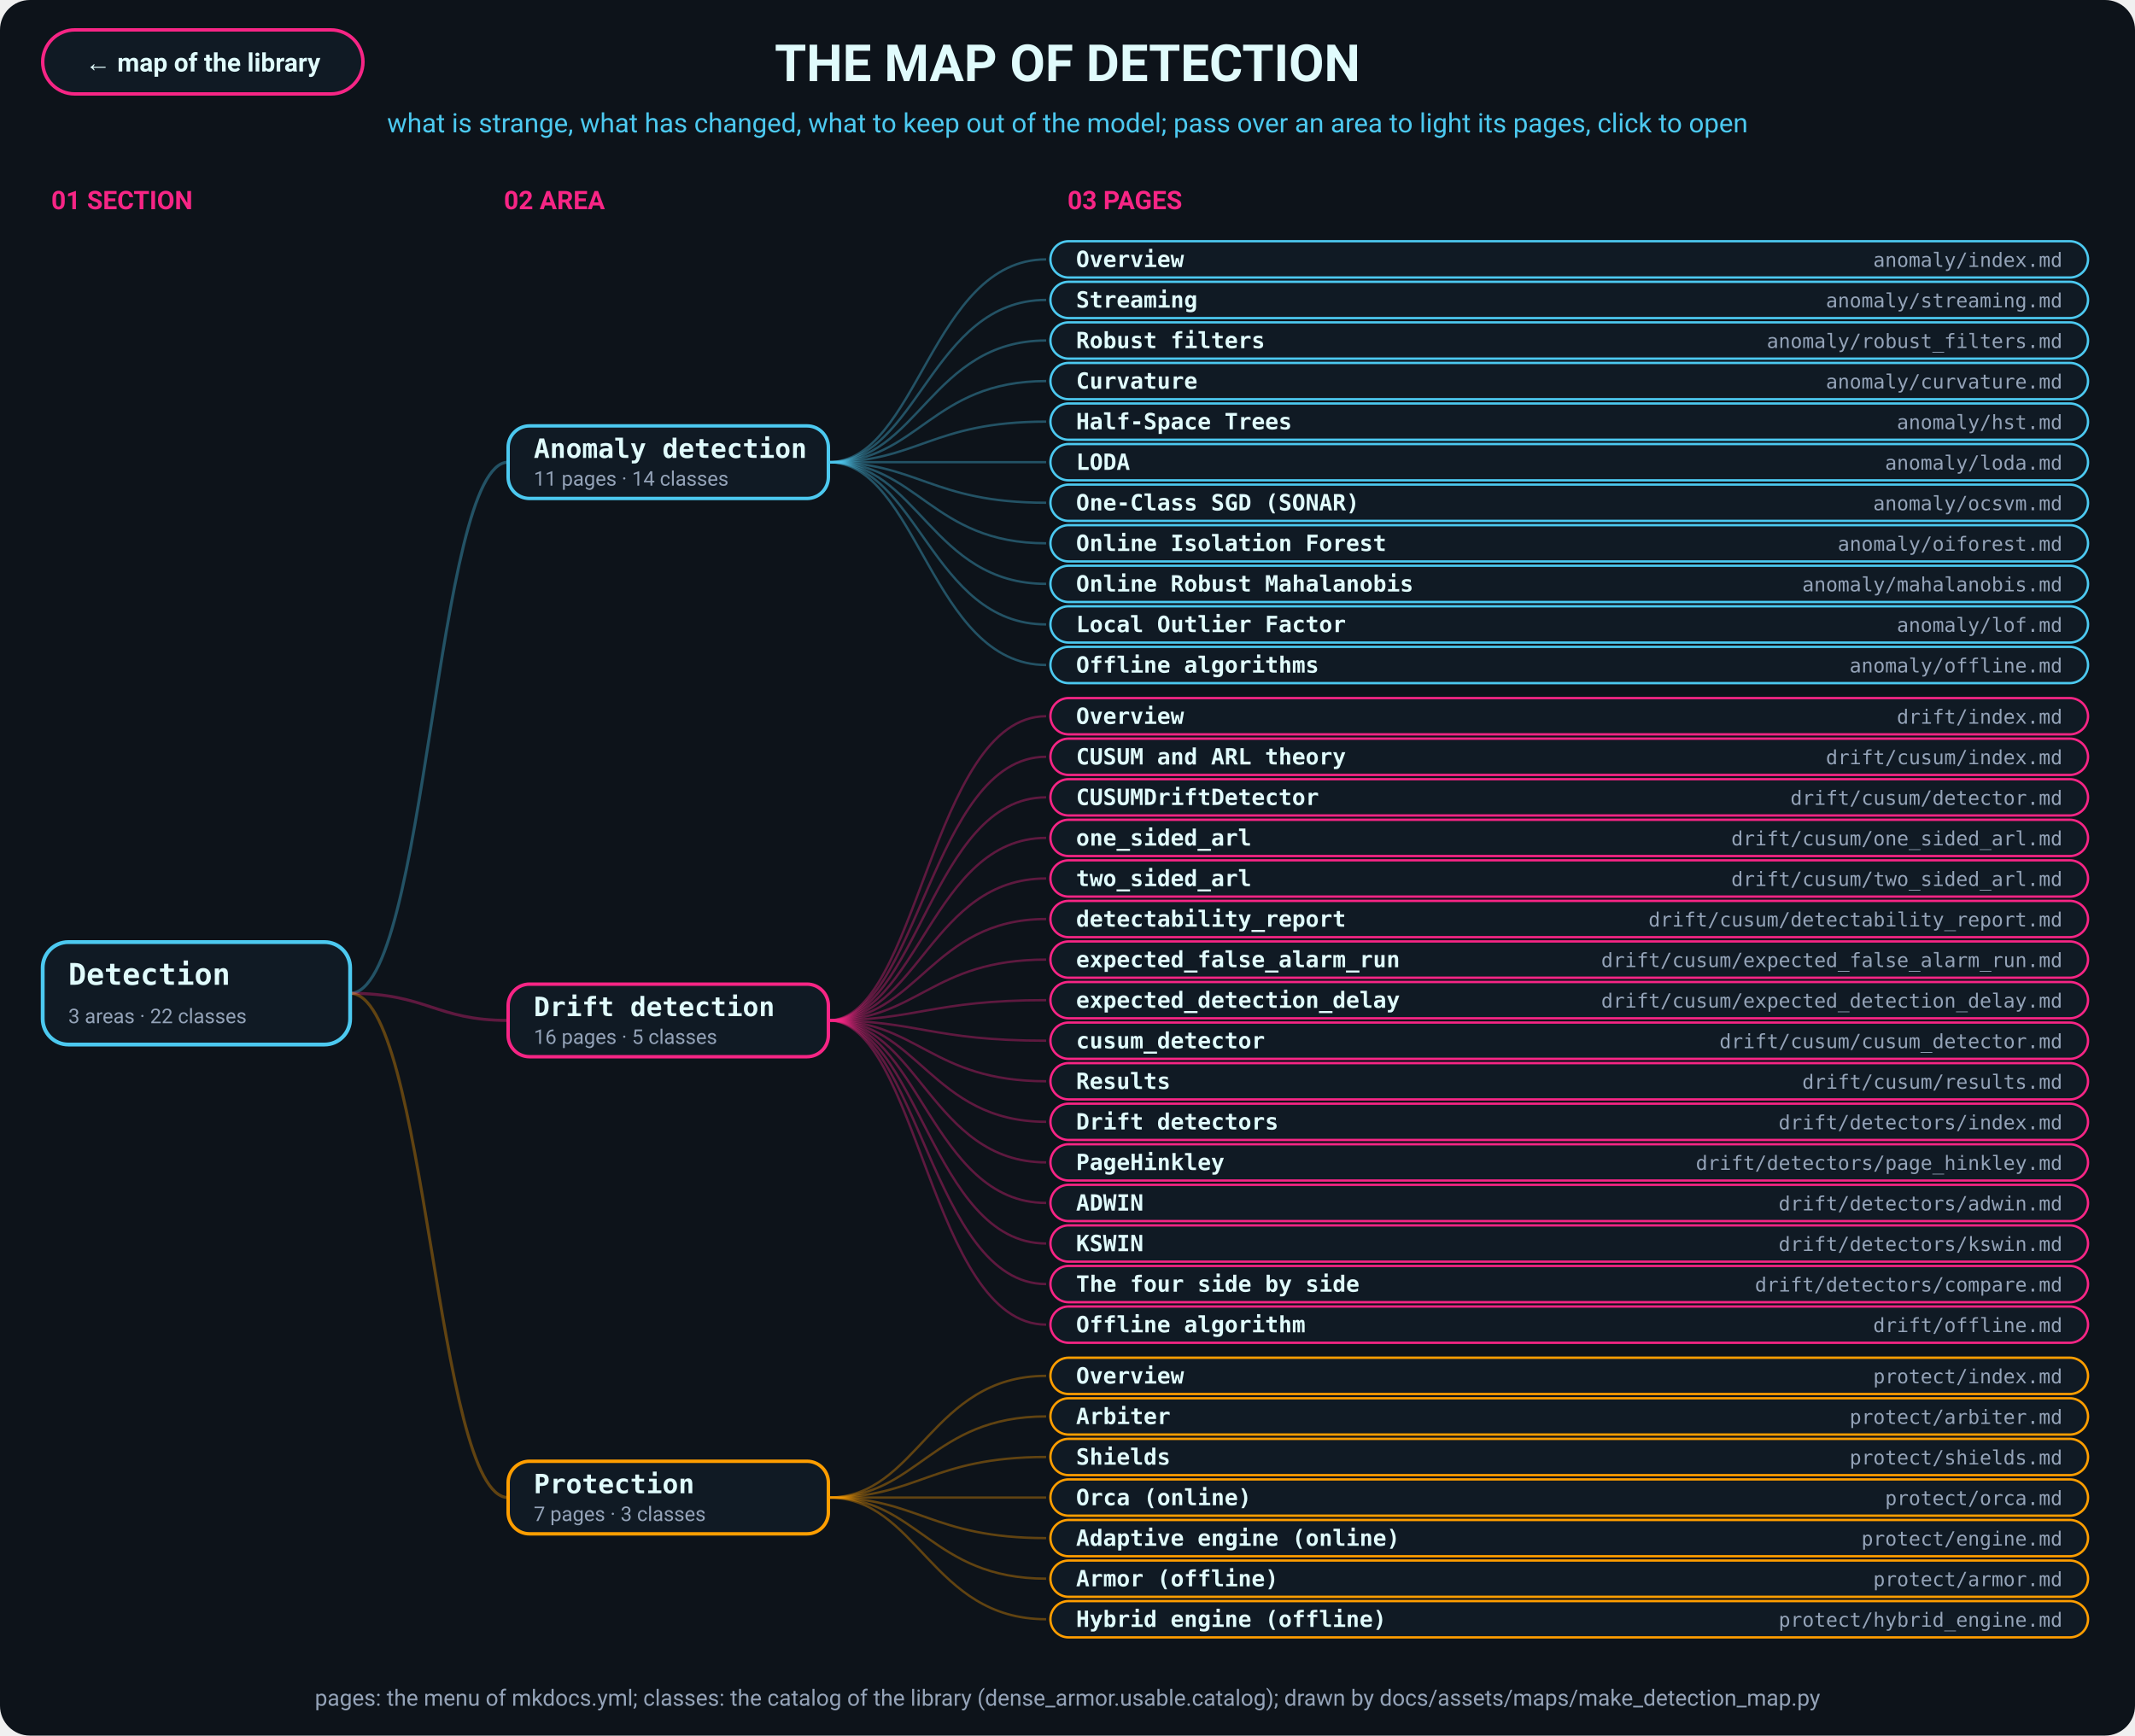
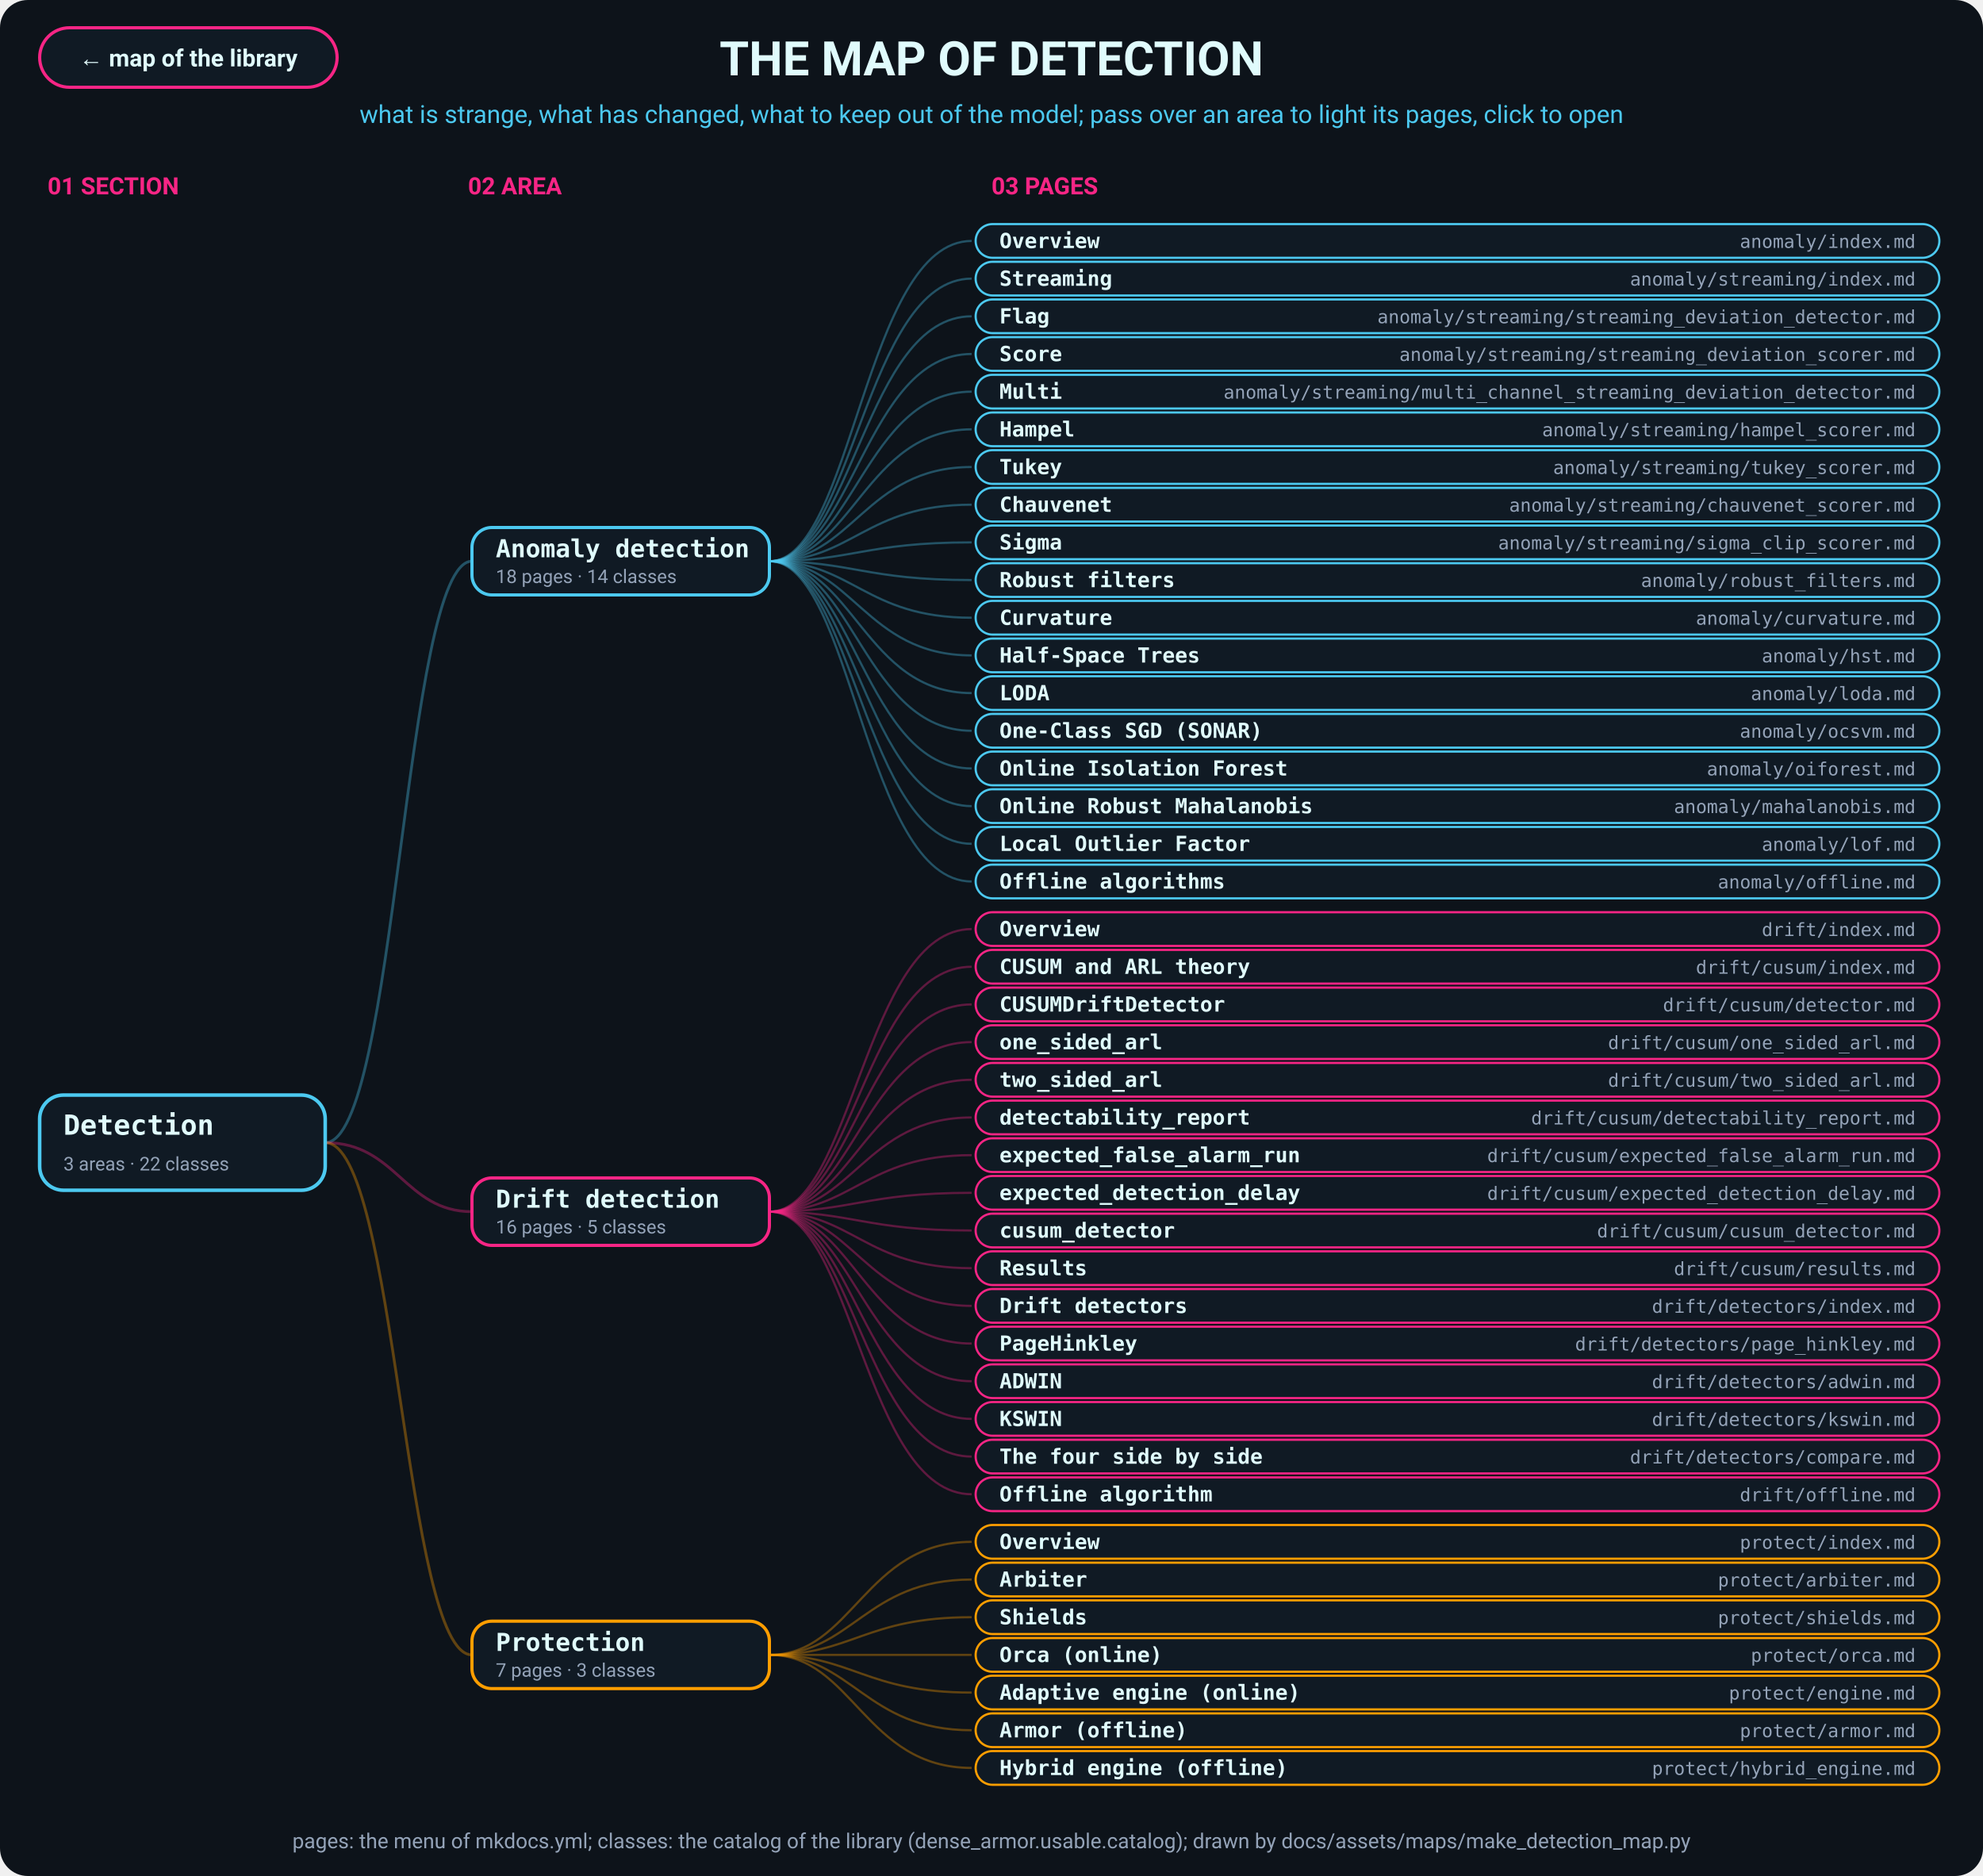
- <svg xmlns="http://www.w3.org/2000/svg" viewBox="0 0 1000 813" width="100%" role="img" aria-label="The map of detection">
+ <svg xmlns="http://www.w3.org/2000/svg" viewBox="0 0 1000 946" width="100%" role="img" aria-label="The map of detection">
  <style>text{font-family:system-ui,-apple-system,'Segoe UI',Roboto,Arial,sans-serif}.m{font-family:ui-monospace,Menlo,Consolas,monospace}.e{opacity:.35;transition:opacity .15s}.net:hover .e{opacity:.07}.net .s:hover .e{opacity:1;stroke-width:2.2}a:hover .card{fill:#17303f;stroke-width:2.4}a:hover text.dn{fill:#ffffff}</style>
-   <rect width="1000" height="813" fill="#0d131a" rx="14" />
+   <rect width="1000" height="946" fill="#0d131a" rx="14" />
  <text x="500" y="38" fill="#e0fbfc" font-size="24" font-weight="700" text-anchor="middle">THE MAP OF DETECTION</text>
  <text x="500" y="62" fill="#4cc9f0" font-size="12.5" text-anchor="middle">what is strange, what has changed, what to keep out of the model; pass over an area to light its pages, click to open</text>
  <a href="../../index.md#the-library-folder-by-folder" target="_top">
    <rect class="card" x="20" y="14" width="150" height="30" rx="15" fill="#101a24" stroke="#f72585" stroke-width="1.6" />
    <text class="dn" x="95" y="33.5" fill="#e0fbfc" font-size="12" font-weight="700" text-anchor="middle">← map of the library</text>
  </a>
  <text x="24" y="98" fill="#f72585" font-size="12" font-weight="700">01  SECTION</text>
  <text x="236" y="98" fill="#f72585" font-size="12" font-weight="700">02  AREA</text>
  <text x="500" y="98" fill="#f72585" font-size="12" font-weight="700">03  PAGES</text>
  <g class="net">
    <g class="s">
-       <path class="e" d="M164,465.3 C200,465.3 204,216.5 238,216.5" fill="none" stroke="#4cc9f0" stroke-width="1.4" />
-       <path class="e" d="M388,216.5 C430,216.5 436,121.5 490,121.5" fill="none" stroke="#4cc9f0" stroke-width="1.1" />
-       <path class="e" d="M388,216.5 C430,216.5 436,140.5 490,140.5" fill="none" stroke="#4cc9f0" stroke-width="1.1" />
-       <path class="e" d="M388,216.5 C430,216.5 436,159.5 490,159.5" fill="none" stroke="#4cc9f0" stroke-width="1.1" />
-       <path class="e" d="M388,216.5 C430,216.5 436,178.5 490,178.5" fill="none" stroke="#4cc9f0" stroke-width="1.1" />
-       <path class="e" d="M388,216.5 C430,216.5 436,197.5 490,197.5" fill="none" stroke="#4cc9f0" stroke-width="1.1" />
-       <path class="e" d="M388,216.5 C430,216.5 436,216.5 490,216.5" fill="none" stroke="#4cc9f0" stroke-width="1.1" />
-       <path class="e" d="M388,216.5 C430,216.5 436,235.5 490,235.5" fill="none" stroke="#4cc9f0" stroke-width="1.1" />
-       <path class="e" d="M388,216.5 C430,216.5 436,254.5 490,254.5" fill="none" stroke="#4cc9f0" stroke-width="1.1" />
-       <path class="e" d="M388,216.5 C430,216.5 436,273.5 490,273.5" fill="none" stroke="#4cc9f0" stroke-width="1.1" />
-       <path class="e" d="M388,216.5 C430,216.5 436,292.5 490,292.5" fill="none" stroke="#4cc9f0" stroke-width="1.1" />
-       <path class="e" d="M388,216.5 C430,216.5 436,311.5 490,311.5" fill="none" stroke="#4cc9f0" stroke-width="1.1" />
+       <path class="e" d="M164,576.2 C200,576.2 204,283.0 238,283.0" fill="none" stroke="#4cc9f0" stroke-width="1.4" />
+       <path class="e" d="M388,283.0 C430,283.0 436,121.5 490,121.5" fill="none" stroke="#4cc9f0" stroke-width="1.1" />
+       <path class="e" d="M388,283.0 C430,283.0 436,140.5 490,140.5" fill="none" stroke="#4cc9f0" stroke-width="1.1" />
+       <path class="e" d="M388,283.0 C430,283.0 436,159.5 490,159.5" fill="none" stroke="#4cc9f0" stroke-width="1.1" />
+       <path class="e" d="M388,283.0 C430,283.0 436,178.5 490,178.5" fill="none" stroke="#4cc9f0" stroke-width="1.1" />
+       <path class="e" d="M388,283.0 C430,283.0 436,197.5 490,197.5" fill="none" stroke="#4cc9f0" stroke-width="1.1" />
+       <path class="e" d="M388,283.0 C430,283.0 436,216.5 490,216.5" fill="none" stroke="#4cc9f0" stroke-width="1.1" />
+       <path class="e" d="M388,283.0 C430,283.0 436,235.5 490,235.5" fill="none" stroke="#4cc9f0" stroke-width="1.1" />
+       <path class="e" d="M388,283.0 C430,283.0 436,254.5 490,254.5" fill="none" stroke="#4cc9f0" stroke-width="1.1" />
+       <path class="e" d="M388,283.0 C430,283.0 436,273.5 490,273.5" fill="none" stroke="#4cc9f0" stroke-width="1.1" />
+       <path class="e" d="M388,283.0 C430,283.0 436,292.5 490,292.5" fill="none" stroke="#4cc9f0" stroke-width="1.1" />
+       <path class="e" d="M388,283.0 C430,283.0 436,311.5 490,311.5" fill="none" stroke="#4cc9f0" stroke-width="1.1" />
+       <path class="e" d="M388,283.0 C430,283.0 436,330.5 490,330.5" fill="none" stroke="#4cc9f0" stroke-width="1.1" />
+       <path class="e" d="M388,283.0 C430,283.0 436,349.5 490,349.5" fill="none" stroke="#4cc9f0" stroke-width="1.1" />
+       <path class="e" d="M388,283.0 C430,283.0 436,368.5 490,368.5" fill="none" stroke="#4cc9f0" stroke-width="1.1" />
+       <path class="e" d="M388,283.0 C430,283.0 436,387.5 490,387.5" fill="none" stroke="#4cc9f0" stroke-width="1.1" />
+       <path class="e" d="M388,283.0 C430,283.0 436,406.5 490,406.5" fill="none" stroke="#4cc9f0" stroke-width="1.1" />
+       <path class="e" d="M388,283.0 C430,283.0 436,425.5 490,425.5" fill="none" stroke="#4cc9f0" stroke-width="1.1" />
+       <path class="e" d="M388,283.0 C430,283.0 436,444.5 490,444.5" fill="none" stroke="#4cc9f0" stroke-width="1.1" />
    </g>
    <g class="s">
-       <path class="e" d="M164,465.3 C200,465.3 204,478.0 238,478.0" fill="none" stroke="#f72585" stroke-width="1.4" />
-       <path class="e" d="M388,478.0 C430,478.0 436,335.5 490,335.5" fill="none" stroke="#f72585" stroke-width="1.1" />
-       <path class="e" d="M388,478.0 C430,478.0 436,354.5 490,354.5" fill="none" stroke="#f72585" stroke-width="1.1" />
-       <path class="e" d="M388,478.0 C430,478.0 436,373.5 490,373.5" fill="none" stroke="#f72585" stroke-width="1.1" />
-       <path class="e" d="M388,478.0 C430,478.0 436,392.5 490,392.5" fill="none" stroke="#f72585" stroke-width="1.1" />
-       <path class="e" d="M388,478.0 C430,478.0 436,411.5 490,411.5" fill="none" stroke="#f72585" stroke-width="1.1" />
-       <path class="e" d="M388,478.0 C430,478.0 436,430.5 490,430.5" fill="none" stroke="#f72585" stroke-width="1.1" />
-       <path class="e" d="M388,478.0 C430,478.0 436,449.5 490,449.5" fill="none" stroke="#f72585" stroke-width="1.1" />
-       <path class="e" d="M388,478.0 C430,478.0 436,468.5 490,468.5" fill="none" stroke="#f72585" stroke-width="1.1" />
-       <path class="e" d="M388,478.0 C430,478.0 436,487.5 490,487.5" fill="none" stroke="#f72585" stroke-width="1.1" />
-       <path class="e" d="M388,478.0 C430,478.0 436,506.5 490,506.5" fill="none" stroke="#f72585" stroke-width="1.1" />
-       <path class="e" d="M388,478.0 C430,478.0 436,525.5 490,525.5" fill="none" stroke="#f72585" stroke-width="1.1" />
-       <path class="e" d="M388,478.0 C430,478.0 436,544.5 490,544.5" fill="none" stroke="#f72585" stroke-width="1.1" />
-       <path class="e" d="M388,478.0 C430,478.0 436,563.5 490,563.5" fill="none" stroke="#f72585" stroke-width="1.1" />
-       <path class="e" d="M388,478.0 C430,478.0 436,582.5 490,582.5" fill="none" stroke="#f72585" stroke-width="1.1" />
-       <path class="e" d="M388,478.0 C430,478.0 436,601.5 490,601.5" fill="none" stroke="#f72585" stroke-width="1.1" />
-       <path class="e" d="M388,478.0 C430,478.0 436,620.5 490,620.5" fill="none" stroke="#f72585" stroke-width="1.1" />
+       <path class="e" d="M164,576.2 C200,576.2 204,611.0 238,611.0" fill="none" stroke="#f72585" stroke-width="1.4" />
+       <path class="e" d="M388,611.0 C430,611.0 436,468.5 490,468.5" fill="none" stroke="#f72585" stroke-width="1.1" />
+       <path class="e" d="M388,611.0 C430,611.0 436,487.5 490,487.5" fill="none" stroke="#f72585" stroke-width="1.1" />
+       <path class="e" d="M388,611.0 C430,611.0 436,506.5 490,506.5" fill="none" stroke="#f72585" stroke-width="1.1" />
+       <path class="e" d="M388,611.0 C430,611.0 436,525.5 490,525.5" fill="none" stroke="#f72585" stroke-width="1.1" />
+       <path class="e" d="M388,611.0 C430,611.0 436,544.5 490,544.5" fill="none" stroke="#f72585" stroke-width="1.1" />
+       <path class="e" d="M388,611.0 C430,611.0 436,563.5 490,563.5" fill="none" stroke="#f72585" stroke-width="1.1" />
+       <path class="e" d="M388,611.0 C430,611.0 436,582.5 490,582.5" fill="none" stroke="#f72585" stroke-width="1.1" />
+       <path class="e" d="M388,611.0 C430,611.0 436,601.5 490,601.5" fill="none" stroke="#f72585" stroke-width="1.1" />
+       <path class="e" d="M388,611.0 C430,611.0 436,620.5 490,620.5" fill="none" stroke="#f72585" stroke-width="1.1" />
+       <path class="e" d="M388,611.0 C430,611.0 436,639.5 490,639.5" fill="none" stroke="#f72585" stroke-width="1.1" />
+       <path class="e" d="M388,611.0 C430,611.0 436,658.5 490,658.5" fill="none" stroke="#f72585" stroke-width="1.1" />
+       <path class="e" d="M388,611.0 C430,611.0 436,677.5 490,677.5" fill="none" stroke="#f72585" stroke-width="1.1" />
+       <path class="e" d="M388,611.0 C430,611.0 436,696.5 490,696.5" fill="none" stroke="#f72585" stroke-width="1.1" />
+       <path class="e" d="M388,611.0 C430,611.0 436,715.5 490,715.5" fill="none" stroke="#f72585" stroke-width="1.1" />
+       <path class="e" d="M388,611.0 C430,611.0 436,734.5 490,734.5" fill="none" stroke="#f72585" stroke-width="1.1" />
+       <path class="e" d="M388,611.0 C430,611.0 436,753.5 490,753.5" fill="none" stroke="#f72585" stroke-width="1.1" />
    </g>
    <g class="s">
-       <path class="e" d="M164,465.3 C200,465.3 204,701.5 238,701.5" fill="none" stroke="#ff9e00" stroke-width="1.4" />
-       <path class="e" d="M388,701.5 C430,701.5 436,644.5 490,644.5" fill="none" stroke="#ff9e00" stroke-width="1.1" />
-       <path class="e" d="M388,701.5 C430,701.5 436,663.5 490,663.5" fill="none" stroke="#ff9e00" stroke-width="1.1" />
-       <path class="e" d="M388,701.5 C430,701.5 436,682.5 490,682.5" fill="none" stroke="#ff9e00" stroke-width="1.1" />
-       <path class="e" d="M388,701.5 C430,701.5 436,701.5 490,701.5" fill="none" stroke="#ff9e00" stroke-width="1.1" />
-       <path class="e" d="M388,701.5 C430,701.5 436,720.5 490,720.5" fill="none" stroke="#ff9e00" stroke-width="1.1" />
-       <path class="e" d="M388,701.5 C430,701.5 436,739.5 490,739.5" fill="none" stroke="#ff9e00" stroke-width="1.1" />
-       <path class="e" d="M388,701.5 C430,701.5 436,758.5 490,758.5" fill="none" stroke="#ff9e00" stroke-width="1.1" />
+       <path class="e" d="M164,576.2 C200,576.2 204,834.5 238,834.5" fill="none" stroke="#ff9e00" stroke-width="1.4" />
+       <path class="e" d="M388,834.5 C430,834.5 436,777.5 490,777.5" fill="none" stroke="#ff9e00" stroke-width="1.1" />
+       <path class="e" d="M388,834.5 C430,834.5 436,796.5 490,796.5" fill="none" stroke="#ff9e00" stroke-width="1.1" />
+       <path class="e" d="M388,834.5 C430,834.5 436,815.5 490,815.5" fill="none" stroke="#ff9e00" stroke-width="1.1" />
+       <path class="e" d="M388,834.5 C430,834.5 436,834.5 490,834.5" fill="none" stroke="#ff9e00" stroke-width="1.1" />
+       <path class="e" d="M388,834.5 C430,834.5 436,853.5 490,853.5" fill="none" stroke="#ff9e00" stroke-width="1.1" />
+       <path class="e" d="M388,834.5 C430,834.5 436,872.5 490,872.5" fill="none" stroke="#ff9e00" stroke-width="1.1" />
+       <path class="e" d="M388,834.5 C430,834.5 436,891.5 490,891.5" fill="none" stroke="#ff9e00" stroke-width="1.1" />
    </g>
  </g>
  <a href="../../detection/" target="_top">
-     <rect class="card" x="20" y="441.3" width="144" height="48" rx="12" fill="#101a24" stroke="#4cc9f0" stroke-width="1.8" />
-     <text class="dn m" x="32" y="461.3" fill="#e0fbfc" font-size="14" font-weight="700">Detection</text>
-     <text x="32" y="479.3" fill="#94a3b8" font-size="9.5">3 areas · 22 classes</text>
+     <rect class="card" x="20" y="552.2" width="144" height="48" rx="12" fill="#101a24" stroke="#4cc9f0" stroke-width="1.8" />
+     <text class="dn m" x="32" y="572.2" fill="#e0fbfc" font-size="14" font-weight="700">Detection</text>
+     <text x="32" y="590.2" fill="#94a3b8" font-size="9.5">3 areas · 22 classes</text>
  </a>
  <a href="../../anomaly/" target="_top">
-     <rect class="card" x="238" y="199.5" width="150" height="34" rx="10" fill="#101a24" stroke="#4cc9f0" stroke-width="1.6" />
-     <text class="dn m" x="250" y="214.5" fill="#e0fbfc" font-size="12.5" font-weight="700">Anomaly detection</text>
-     <text x="250" y="227.5" fill="#94a3b8" font-size="9.5">11 pages · 14 classes</text>
+     <rect class="card" x="238" y="266.0" width="150" height="34" rx="10" fill="#101a24" stroke="#4cc9f0" stroke-width="1.6" />
+     <text class="dn m" x="250" y="281.0" fill="#e0fbfc" font-size="12.5" font-weight="700">Anomaly detection</text>
+     <text x="250" y="294.0" fill="#94a3b8" font-size="9.5">18 pages · 14 classes</text>
  </a>
  <a href="../../anomaly/" target="_top">
    <rect class="card" x="492" y="113.0" width="486" height="17" rx="8.5" fill="#101a24" stroke="#4cc9f0" stroke-width="1.1" />
    <text class="dn m" x="504" y="125.1" fill="#e0fbfc" font-size="10.5" font-weight="700">Overview</text>
    <text x="966" y="125.0" fill="#94a3b8" font-size="9.2" class="m" text-anchor="end">anomaly/index.md</text>
  </a>
  <a href="../../anomaly/streaming/" target="_top">
    <rect class="card" x="492" y="132.0" width="486" height="17" rx="8.5" fill="#101a24" stroke="#4cc9f0" stroke-width="1.1" />
    <text class="dn m" x="504" y="144.1" fill="#e0fbfc" font-size="10.5" font-weight="700">Streaming</text>
-     <text x="966" y="144.0" fill="#94a3b8" font-size="9.2" class="m" text-anchor="end">anomaly/streaming.md</text>
+     <text x="966" y="144.0" fill="#94a3b8" font-size="9.2" class="m" text-anchor="end">anomaly/streaming/index.md</text>
+   </a>
+   <a href="../../anomaly/streaming/streaming_deviation_detector/" target="_top">
+     <rect class="card" x="492" y="151.0" width="486" height="17" rx="8.5" fill="#101a24" stroke="#4cc9f0" stroke-width="1.1" />
+     <text class="dn m" x="504" y="163.1" fill="#e0fbfc" font-size="10.5" font-weight="700">Flag</text>
+     <text x="966" y="163.0" fill="#94a3b8" font-size="9.2" class="m" text-anchor="end">anomaly/streaming/streaming_deviation_detector.md</text>
+   </a>
+   <a href="../../anomaly/streaming/streaming_deviation_scorer/" target="_top">
+     <rect class="card" x="492" y="170.0" width="486" height="17" rx="8.5" fill="#101a24" stroke="#4cc9f0" stroke-width="1.1" />
+     <text class="dn m" x="504" y="182.1" fill="#e0fbfc" font-size="10.5" font-weight="700">Score</text>
+     <text x="966" y="182.0" fill="#94a3b8" font-size="9.2" class="m" text-anchor="end">anomaly/streaming/streaming_deviation_scorer.md</text>
+   </a>
+   <a href="../../anomaly/streaming/multi_channel_streaming_deviation_detector/" target="_top">
+     <rect class="card" x="492" y="189.0" width="486" height="17" rx="8.5" fill="#101a24" stroke="#4cc9f0" stroke-width="1.1" />
+     <text class="dn m" x="504" y="201.1" fill="#e0fbfc" font-size="10.5" font-weight="700">Multi</text>
+     <text x="966" y="201.0" fill="#94a3b8" font-size="9.2" class="m" text-anchor="end">anomaly/streaming/multi_channel_streaming_deviation_detector.md</text>
+   </a>
+   <a href="../../anomaly/streaming/hampel_scorer/" target="_top">
+     <rect class="card" x="492" y="208.0" width="486" height="17" rx="8.5" fill="#101a24" stroke="#4cc9f0" stroke-width="1.1" />
+     <text class="dn m" x="504" y="220.1" fill="#e0fbfc" font-size="10.5" font-weight="700">Hampel</text>
+     <text x="966" y="220.0" fill="#94a3b8" font-size="9.2" class="m" text-anchor="end">anomaly/streaming/hampel_scorer.md</text>
+   </a>
+   <a href="../../anomaly/streaming/tukey_scorer/" target="_top">
+     <rect class="card" x="492" y="227.0" width="486" height="17" rx="8.5" fill="#101a24" stroke="#4cc9f0" stroke-width="1.1" />
+     <text class="dn m" x="504" y="239.1" fill="#e0fbfc" font-size="10.5" font-weight="700">Tukey</text>
+     <text x="966" y="239.0" fill="#94a3b8" font-size="9.2" class="m" text-anchor="end">anomaly/streaming/tukey_scorer.md</text>
+   </a>
+   <a href="../../anomaly/streaming/chauvenet_scorer/" target="_top">
+     <rect class="card" x="492" y="246.0" width="486" height="17" rx="8.5" fill="#101a24" stroke="#4cc9f0" stroke-width="1.1" />
+     <text class="dn m" x="504" y="258.1" fill="#e0fbfc" font-size="10.5" font-weight="700">Chauvenet</text>
+     <text x="966" y="258.0" fill="#94a3b8" font-size="9.2" class="m" text-anchor="end">anomaly/streaming/chauvenet_scorer.md</text>
+   </a>
+   <a href="../../anomaly/streaming/sigma_clip_scorer/" target="_top">
+     <rect class="card" x="492" y="265.0" width="486" height="17" rx="8.5" fill="#101a24" stroke="#4cc9f0" stroke-width="1.1" />
+     <text class="dn m" x="504" y="277.1" fill="#e0fbfc" font-size="10.5" font-weight="700">Sigma</text>
+     <text x="966" y="277.0" fill="#94a3b8" font-size="9.2" class="m" text-anchor="end">anomaly/streaming/sigma_clip_scorer.md</text>
  </a>
  <a href="../../anomaly/robust_filters/" target="_top">
-     <rect class="card" x="492" y="151.0" width="486" height="17" rx="8.5" fill="#101a24" stroke="#4cc9f0" stroke-width="1.1" />
-     <text class="dn m" x="504" y="163.1" fill="#e0fbfc" font-size="10.5" font-weight="700">Robust filters</text>
-     <text x="966" y="163.0" fill="#94a3b8" font-size="9.2" class="m" text-anchor="end">anomaly/robust_filters.md</text>
+     <rect class="card" x="492" y="284.0" width="486" height="17" rx="8.5" fill="#101a24" stroke="#4cc9f0" stroke-width="1.1" />
+     <text class="dn m" x="504" y="296.1" fill="#e0fbfc" font-size="10.5" font-weight="700">Robust filters</text>
+     <text x="966" y="296.0" fill="#94a3b8" font-size="9.2" class="m" text-anchor="end">anomaly/robust_filters.md</text>
  </a>
  <a href="../../anomaly/curvature/" target="_top">
-     <rect class="card" x="492" y="170.0" width="486" height="17" rx="8.5" fill="#101a24" stroke="#4cc9f0" stroke-width="1.1" />
-     <text class="dn m" x="504" y="182.1" fill="#e0fbfc" font-size="10.5" font-weight="700">Curvature</text>
-     <text x="966" y="182.0" fill="#94a3b8" font-size="9.2" class="m" text-anchor="end">anomaly/curvature.md</text>
+     <rect class="card" x="492" y="303.0" width="486" height="17" rx="8.5" fill="#101a24" stroke="#4cc9f0" stroke-width="1.1" />
+     <text class="dn m" x="504" y="315.1" fill="#e0fbfc" font-size="10.5" font-weight="700">Curvature</text>
+     <text x="966" y="315.0" fill="#94a3b8" font-size="9.2" class="m" text-anchor="end">anomaly/curvature.md</text>
  </a>
  <a href="../../anomaly/hst/" target="_top">
-     <rect class="card" x="492" y="189.0" width="486" height="17" rx="8.5" fill="#101a24" stroke="#4cc9f0" stroke-width="1.1" />
-     <text class="dn m" x="504" y="201.1" fill="#e0fbfc" font-size="10.5" font-weight="700">Half-Space Trees</text>
-     <text x="966" y="201.0" fill="#94a3b8" font-size="9.2" class="m" text-anchor="end">anomaly/hst.md</text>
+     <rect class="card" x="492" y="322.0" width="486" height="17" rx="8.5" fill="#101a24" stroke="#4cc9f0" stroke-width="1.1" />
+     <text class="dn m" x="504" y="334.1" fill="#e0fbfc" font-size="10.5" font-weight="700">Half-Space Trees</text>
+     <text x="966" y="334.0" fill="#94a3b8" font-size="9.2" class="m" text-anchor="end">anomaly/hst.md</text>
  </a>
  <a href="../../anomaly/loda/" target="_top">
-     <rect class="card" x="492" y="208.0" width="486" height="17" rx="8.5" fill="#101a24" stroke="#4cc9f0" stroke-width="1.1" />
-     <text class="dn m" x="504" y="220.1" fill="#e0fbfc" font-size="10.5" font-weight="700">LODA</text>
-     <text x="966" y="220.0" fill="#94a3b8" font-size="9.2" class="m" text-anchor="end">anomaly/loda.md</text>
+     <rect class="card" x="492" y="341.0" width="486" height="17" rx="8.5" fill="#101a24" stroke="#4cc9f0" stroke-width="1.1" />
+     <text class="dn m" x="504" y="353.1" fill="#e0fbfc" font-size="10.5" font-weight="700">LODA</text>
+     <text x="966" y="353.0" fill="#94a3b8" font-size="9.2" class="m" text-anchor="end">anomaly/loda.md</text>
  </a>
  <a href="../../anomaly/ocsvm/" target="_top">
-     <rect class="card" x="492" y="227.0" width="486" height="17" rx="8.5" fill="#101a24" stroke="#4cc9f0" stroke-width="1.1" />
-     <text class="dn m" x="504" y="239.1" fill="#e0fbfc" font-size="10.5" font-weight="700">One-Class SGD (SONAR)</text>
-     <text x="966" y="239.0" fill="#94a3b8" font-size="9.2" class="m" text-anchor="end">anomaly/ocsvm.md</text>
+     <rect class="card" x="492" y="360.0" width="486" height="17" rx="8.5" fill="#101a24" stroke="#4cc9f0" stroke-width="1.1" />
+     <text class="dn m" x="504" y="372.1" fill="#e0fbfc" font-size="10.5" font-weight="700">One-Class SGD (SONAR)</text>
+     <text x="966" y="372.0" fill="#94a3b8" font-size="9.2" class="m" text-anchor="end">anomaly/ocsvm.md</text>
  </a>
  <a href="../../anomaly/oiforest/" target="_top">
-     <rect class="card" x="492" y="246.0" width="486" height="17" rx="8.5" fill="#101a24" stroke="#4cc9f0" stroke-width="1.1" />
-     <text class="dn m" x="504" y="258.1" fill="#e0fbfc" font-size="10.5" font-weight="700">Online Isolation Forest</text>
-     <text x="966" y="258.0" fill="#94a3b8" font-size="9.2" class="m" text-anchor="end">anomaly/oiforest.md</text>
+     <rect class="card" x="492" y="379.0" width="486" height="17" rx="8.5" fill="#101a24" stroke="#4cc9f0" stroke-width="1.1" />
+     <text class="dn m" x="504" y="391.1" fill="#e0fbfc" font-size="10.5" font-weight="700">Online Isolation Forest</text>
+     <text x="966" y="391.0" fill="#94a3b8" font-size="9.2" class="m" text-anchor="end">anomaly/oiforest.md</text>
  </a>
  <a href="../../anomaly/mahalanobis/" target="_top">
-     <rect class="card" x="492" y="265.0" width="486" height="17" rx="8.5" fill="#101a24" stroke="#4cc9f0" stroke-width="1.1" />
-     <text class="dn m" x="504" y="277.1" fill="#e0fbfc" font-size="10.5" font-weight="700">Online Robust Mahalanobis</text>
-     <text x="966" y="277.0" fill="#94a3b8" font-size="9.2" class="m" text-anchor="end">anomaly/mahalanobis.md</text>
+     <rect class="card" x="492" y="398.0" width="486" height="17" rx="8.5" fill="#101a24" stroke="#4cc9f0" stroke-width="1.1" />
+     <text class="dn m" x="504" y="410.1" fill="#e0fbfc" font-size="10.5" font-weight="700">Online Robust Mahalanobis</text>
+     <text x="966" y="410.0" fill="#94a3b8" font-size="9.2" class="m" text-anchor="end">anomaly/mahalanobis.md</text>
  </a>
  <a href="../../anomaly/lof/" target="_top">
-     <rect class="card" x="492" y="284.0" width="486" height="17" rx="8.5" fill="#101a24" stroke="#4cc9f0" stroke-width="1.1" />
-     <text class="dn m" x="504" y="296.1" fill="#e0fbfc" font-size="10.5" font-weight="700">Local Outlier Factor</text>
-     <text x="966" y="296.0" fill="#94a3b8" font-size="9.2" class="m" text-anchor="end">anomaly/lof.md</text>
+     <rect class="card" x="492" y="417.0" width="486" height="17" rx="8.5" fill="#101a24" stroke="#4cc9f0" stroke-width="1.1" />
+     <text class="dn m" x="504" y="429.1" fill="#e0fbfc" font-size="10.5" font-weight="700">Local Outlier Factor</text>
+     <text x="966" y="429.0" fill="#94a3b8" font-size="9.2" class="m" text-anchor="end">anomaly/lof.md</text>
  </a>
  <a href="../../anomaly/offline/" target="_top">
-     <rect class="card" x="492" y="303.0" width="486" height="17" rx="8.5" fill="#101a24" stroke="#4cc9f0" stroke-width="1.1" />
-     <text class="dn m" x="504" y="315.1" fill="#e0fbfc" font-size="10.5" font-weight="700">Offline algorithms</text>
-     <text x="966" y="315.0" fill="#94a3b8" font-size="9.2" class="m" text-anchor="end">anomaly/offline.md</text>
+     <rect class="card" x="492" y="436.0" width="486" height="17" rx="8.5" fill="#101a24" stroke="#4cc9f0" stroke-width="1.1" />
+     <text class="dn m" x="504" y="448.1" fill="#e0fbfc" font-size="10.5" font-weight="700">Offline algorithms</text>
+     <text x="966" y="448.0" fill="#94a3b8" font-size="9.2" class="m" text-anchor="end">anomaly/offline.md</text>
  </a>
  <a href="../../drift/" target="_top">
-     <rect class="card" x="238" y="461.0" width="150" height="34" rx="10" fill="#101a24" stroke="#f72585" stroke-width="1.6" />
-     <text class="dn m" x="250" y="476.0" fill="#e0fbfc" font-size="12.5" font-weight="700">Drift detection</text>
-     <text x="250" y="489.0" fill="#94a3b8" font-size="9.5">16 pages · 5 classes</text>
+     <rect class="card" x="238" y="594.0" width="150" height="34" rx="10" fill="#101a24" stroke="#f72585" stroke-width="1.6" />
+     <text class="dn m" x="250" y="609.0" fill="#e0fbfc" font-size="12.5" font-weight="700">Drift detection</text>
+     <text x="250" y="622.0" fill="#94a3b8" font-size="9.5">16 pages · 5 classes</text>
  </a>
  <a href="../../drift/" target="_top">
-     <rect class="card" x="492" y="327.0" width="486" height="17" rx="8.5" fill="#101a24" stroke="#f72585" stroke-width="1.1" />
-     <text class="dn m" x="504" y="339.1" fill="#e0fbfc" font-size="10.5" font-weight="700">Overview</text>
-     <text x="966" y="339.0" fill="#94a3b8" font-size="9.2" class="m" text-anchor="end">drift/index.md</text>
+     <rect class="card" x="492" y="460.0" width="486" height="17" rx="8.5" fill="#101a24" stroke="#f72585" stroke-width="1.1" />
+     <text class="dn m" x="504" y="472.1" fill="#e0fbfc" font-size="10.5" font-weight="700">Overview</text>
+     <text x="966" y="472.0" fill="#94a3b8" font-size="9.2" class="m" text-anchor="end">drift/index.md</text>
  </a>
  <a href="../../drift/cusum/" target="_top">
-     <rect class="card" x="492" y="346.0" width="486" height="17" rx="8.5" fill="#101a24" stroke="#f72585" stroke-width="1.1" />
-     <text class="dn m" x="504" y="358.1" fill="#e0fbfc" font-size="10.5" font-weight="700">CUSUM and ARL theory</text>
-     <text x="966" y="358.0" fill="#94a3b8" font-size="9.2" class="m" text-anchor="end">drift/cusum/index.md</text>
+     <rect class="card" x="492" y="479.0" width="486" height="17" rx="8.5" fill="#101a24" stroke="#f72585" stroke-width="1.1" />
+     <text class="dn m" x="504" y="491.1" fill="#e0fbfc" font-size="10.5" font-weight="700">CUSUM and ARL theory</text>
+     <text x="966" y="491.0" fill="#94a3b8" font-size="9.2" class="m" text-anchor="end">drift/cusum/index.md</text>
  </a>
  <a href="../../drift/cusum/detector/" target="_top">
-     <rect class="card" x="492" y="365.0" width="486" height="17" rx="8.5" fill="#101a24" stroke="#f72585" stroke-width="1.1" />
-     <text class="dn m" x="504" y="377.1" fill="#e0fbfc" font-size="10.5" font-weight="700">CUSUMDriftDetector</text>
-     <text x="966" y="377.0" fill="#94a3b8" font-size="9.2" class="m" text-anchor="end">drift/cusum/detector.md</text>
+     <rect class="card" x="492" y="498.0" width="486" height="17" rx="8.5" fill="#101a24" stroke="#f72585" stroke-width="1.1" />
+     <text class="dn m" x="504" y="510.1" fill="#e0fbfc" font-size="10.5" font-weight="700">CUSUMDriftDetector</text>
+     <text x="966" y="510.0" fill="#94a3b8" font-size="9.2" class="m" text-anchor="end">drift/cusum/detector.md</text>
  </a>
  <a href="../../drift/cusum/one_sided_arl/" target="_top">
-     <rect class="card" x="492" y="384.0" width="486" height="17" rx="8.5" fill="#101a24" stroke="#f72585" stroke-width="1.1" />
-     <text class="dn m" x="504" y="396.1" fill="#e0fbfc" font-size="10.5" font-weight="700">one_sided_arl</text>
-     <text x="966" y="396.0" fill="#94a3b8" font-size="9.2" class="m" text-anchor="end">drift/cusum/one_sided_arl.md</text>
+     <rect class="card" x="492" y="517.0" width="486" height="17" rx="8.5" fill="#101a24" stroke="#f72585" stroke-width="1.1" />
+     <text class="dn m" x="504" y="529.1" fill="#e0fbfc" font-size="10.5" font-weight="700">one_sided_arl</text>
+     <text x="966" y="529.0" fill="#94a3b8" font-size="9.2" class="m" text-anchor="end">drift/cusum/one_sided_arl.md</text>
  </a>
  <a href="../../drift/cusum/two_sided_arl/" target="_top">
-     <rect class="card" x="492" y="403.0" width="486" height="17" rx="8.5" fill="#101a24" stroke="#f72585" stroke-width="1.1" />
-     <text class="dn m" x="504" y="415.1" fill="#e0fbfc" font-size="10.5" font-weight="700">two_sided_arl</text>
-     <text x="966" y="415.0" fill="#94a3b8" font-size="9.2" class="m" text-anchor="end">drift/cusum/two_sided_arl.md</text>
+     <rect class="card" x="492" y="536.0" width="486" height="17" rx="8.5" fill="#101a24" stroke="#f72585" stroke-width="1.1" />
+     <text class="dn m" x="504" y="548.1" fill="#e0fbfc" font-size="10.5" font-weight="700">two_sided_arl</text>
+     <text x="966" y="548.0" fill="#94a3b8" font-size="9.2" class="m" text-anchor="end">drift/cusum/two_sided_arl.md</text>
  </a>
  <a href="../../drift/cusum/detectability_report/" target="_top">
-     <rect class="card" x="492" y="422.0" width="486" height="17" rx="8.5" fill="#101a24" stroke="#f72585" stroke-width="1.1" />
-     <text class="dn m" x="504" y="434.1" fill="#e0fbfc" font-size="10.5" font-weight="700">detectability_report</text>
-     <text x="966" y="434.0" fill="#94a3b8" font-size="9.2" class="m" text-anchor="end">drift/cusum/detectability_report.md</text>
+     <rect class="card" x="492" y="555.0" width="486" height="17" rx="8.5" fill="#101a24" stroke="#f72585" stroke-width="1.1" />
+     <text class="dn m" x="504" y="567.1" fill="#e0fbfc" font-size="10.5" font-weight="700">detectability_report</text>
+     <text x="966" y="567.0" fill="#94a3b8" font-size="9.2" class="m" text-anchor="end">drift/cusum/detectability_report.md</text>
  </a>
  <a href="../../drift/cusum/expected_false_alarm_run/" target="_top">
-     <rect class="card" x="492" y="441.0" width="486" height="17" rx="8.5" fill="#101a24" stroke="#f72585" stroke-width="1.1" />
-     <text class="dn m" x="504" y="453.1" fill="#e0fbfc" font-size="10.5" font-weight="700">expected_false_alarm_run</text>
-     <text x="966" y="453.0" fill="#94a3b8" font-size="9.2" class="m" text-anchor="end">drift/cusum/expected_false_alarm_run.md</text>
+     <rect class="card" x="492" y="574.0" width="486" height="17" rx="8.5" fill="#101a24" stroke="#f72585" stroke-width="1.1" />
+     <text class="dn m" x="504" y="586.1" fill="#e0fbfc" font-size="10.5" font-weight="700">expected_false_alarm_run</text>
+     <text x="966" y="586.0" fill="#94a3b8" font-size="9.2" class="m" text-anchor="end">drift/cusum/expected_false_alarm_run.md</text>
  </a>
  <a href="../../drift/cusum/expected_detection_delay/" target="_top">
-     <rect class="card" x="492" y="460.0" width="486" height="17" rx="8.5" fill="#101a24" stroke="#f72585" stroke-width="1.1" />
-     <text class="dn m" x="504" y="472.1" fill="#e0fbfc" font-size="10.5" font-weight="700">expected_detection_delay</text>
-     <text x="966" y="472.0" fill="#94a3b8" font-size="9.2" class="m" text-anchor="end">drift/cusum/expected_detection_delay.md</text>
+     <rect class="card" x="492" y="593.0" width="486" height="17" rx="8.5" fill="#101a24" stroke="#f72585" stroke-width="1.1" />
+     <text class="dn m" x="504" y="605.1" fill="#e0fbfc" font-size="10.5" font-weight="700">expected_detection_delay</text>
+     <text x="966" y="605.0" fill="#94a3b8" font-size="9.2" class="m" text-anchor="end">drift/cusum/expected_detection_delay.md</text>
  </a>
  <a href="../../drift/cusum/cusum_detector/" target="_top">
-     <rect class="card" x="492" y="479.0" width="486" height="17" rx="8.5" fill="#101a24" stroke="#f72585" stroke-width="1.1" />
-     <text class="dn m" x="504" y="491.1" fill="#e0fbfc" font-size="10.5" font-weight="700">cusum_detector</text>
-     <text x="966" y="491.0" fill="#94a3b8" font-size="9.2" class="m" text-anchor="end">drift/cusum/cusum_detector.md</text>
+     <rect class="card" x="492" y="612.0" width="486" height="17" rx="8.5" fill="#101a24" stroke="#f72585" stroke-width="1.1" />
+     <text class="dn m" x="504" y="624.1" fill="#e0fbfc" font-size="10.5" font-weight="700">cusum_detector</text>
+     <text x="966" y="624.0" fill="#94a3b8" font-size="9.2" class="m" text-anchor="end">drift/cusum/cusum_detector.md</text>
  </a>
  <a href="../../drift/cusum/results/" target="_top">
-     <rect class="card" x="492" y="498.0" width="486" height="17" rx="8.5" fill="#101a24" stroke="#f72585" stroke-width="1.1" />
-     <text class="dn m" x="504" y="510.1" fill="#e0fbfc" font-size="10.5" font-weight="700">Results</text>
-     <text x="966" y="510.0" fill="#94a3b8" font-size="9.2" class="m" text-anchor="end">drift/cusum/results.md</text>
+     <rect class="card" x="492" y="631.0" width="486" height="17" rx="8.5" fill="#101a24" stroke="#f72585" stroke-width="1.1" />
+     <text class="dn m" x="504" y="643.1" fill="#e0fbfc" font-size="10.5" font-weight="700">Results</text>
+     <text x="966" y="643.0" fill="#94a3b8" font-size="9.2" class="m" text-anchor="end">drift/cusum/results.md</text>
  </a>
  <a href="../../drift/detectors/" target="_top">
-     <rect class="card" x="492" y="517.0" width="486" height="17" rx="8.5" fill="#101a24" stroke="#f72585" stroke-width="1.1" />
-     <text class="dn m" x="504" y="529.1" fill="#e0fbfc" font-size="10.5" font-weight="700">Drift detectors</text>
-     <text x="966" y="529.0" fill="#94a3b8" font-size="9.2" class="m" text-anchor="end">drift/detectors/index.md</text>
+     <rect class="card" x="492" y="650.0" width="486" height="17" rx="8.5" fill="#101a24" stroke="#f72585" stroke-width="1.1" />
+     <text class="dn m" x="504" y="662.1" fill="#e0fbfc" font-size="10.5" font-weight="700">Drift detectors</text>
+     <text x="966" y="662.0" fill="#94a3b8" font-size="9.2" class="m" text-anchor="end">drift/detectors/index.md</text>
  </a>
  <a href="../../drift/detectors/page_hinkley/" target="_top">
-     <rect class="card" x="492" y="536.0" width="486" height="17" rx="8.5" fill="#101a24" stroke="#f72585" stroke-width="1.1" />
-     <text class="dn m" x="504" y="548.1" fill="#e0fbfc" font-size="10.5" font-weight="700">PageHinkley</text>
-     <text x="966" y="548.0" fill="#94a3b8" font-size="9.2" class="m" text-anchor="end">drift/detectors/page_hinkley.md</text>
+     <rect class="card" x="492" y="669.0" width="486" height="17" rx="8.5" fill="#101a24" stroke="#f72585" stroke-width="1.1" />
+     <text class="dn m" x="504" y="681.1" fill="#e0fbfc" font-size="10.5" font-weight="700">PageHinkley</text>
+     <text x="966" y="681.0" fill="#94a3b8" font-size="9.2" class="m" text-anchor="end">drift/detectors/page_hinkley.md</text>
  </a>
  <a href="../../drift/detectors/adwin/" target="_top">
-     <rect class="card" x="492" y="555.0" width="486" height="17" rx="8.5" fill="#101a24" stroke="#f72585" stroke-width="1.1" />
-     <text class="dn m" x="504" y="567.1" fill="#e0fbfc" font-size="10.5" font-weight="700">ADWIN</text>
-     <text x="966" y="567.0" fill="#94a3b8" font-size="9.2" class="m" text-anchor="end">drift/detectors/adwin.md</text>
+     <rect class="card" x="492" y="688.0" width="486" height="17" rx="8.5" fill="#101a24" stroke="#f72585" stroke-width="1.1" />
+     <text class="dn m" x="504" y="700.1" fill="#e0fbfc" font-size="10.5" font-weight="700">ADWIN</text>
+     <text x="966" y="700.0" fill="#94a3b8" font-size="9.2" class="m" text-anchor="end">drift/detectors/adwin.md</text>
  </a>
  <a href="../../drift/detectors/kswin/" target="_top">
-     <rect class="card" x="492" y="574.0" width="486" height="17" rx="8.5" fill="#101a24" stroke="#f72585" stroke-width="1.1" />
-     <text class="dn m" x="504" y="586.1" fill="#e0fbfc" font-size="10.5" font-weight="700">KSWIN</text>
-     <text x="966" y="586.0" fill="#94a3b8" font-size="9.2" class="m" text-anchor="end">drift/detectors/kswin.md</text>
+     <rect class="card" x="492" y="707.0" width="486" height="17" rx="8.5" fill="#101a24" stroke="#f72585" stroke-width="1.1" />
+     <text class="dn m" x="504" y="719.1" fill="#e0fbfc" font-size="10.5" font-weight="700">KSWIN</text>
+     <text x="966" y="719.0" fill="#94a3b8" font-size="9.2" class="m" text-anchor="end">drift/detectors/kswin.md</text>
  </a>
  <a href="../../drift/detectors/compare/" target="_top">
-     <rect class="card" x="492" y="593.0" width="486" height="17" rx="8.5" fill="#101a24" stroke="#f72585" stroke-width="1.1" />
-     <text class="dn m" x="504" y="605.1" fill="#e0fbfc" font-size="10.5" font-weight="700">The four side by side</text>
-     <text x="966" y="605.0" fill="#94a3b8" font-size="9.2" class="m" text-anchor="end">drift/detectors/compare.md</text>
+     <rect class="card" x="492" y="726.0" width="486" height="17" rx="8.5" fill="#101a24" stroke="#f72585" stroke-width="1.1" />
+     <text class="dn m" x="504" y="738.1" fill="#e0fbfc" font-size="10.5" font-weight="700">The four side by side</text>
+     <text x="966" y="738.0" fill="#94a3b8" font-size="9.2" class="m" text-anchor="end">drift/detectors/compare.md</text>
  </a>
  <a href="../../drift/offline/" target="_top">
-     <rect class="card" x="492" y="612.0" width="486" height="17" rx="8.5" fill="#101a24" stroke="#f72585" stroke-width="1.1" />
-     <text class="dn m" x="504" y="624.1" fill="#e0fbfc" font-size="10.5" font-weight="700">Offline algorithm</text>
-     <text x="966" y="624.0" fill="#94a3b8" font-size="9.2" class="m" text-anchor="end">drift/offline.md</text>
+     <rect class="card" x="492" y="745.0" width="486" height="17" rx="8.5" fill="#101a24" stroke="#f72585" stroke-width="1.1" />
+     <text class="dn m" x="504" y="757.1" fill="#e0fbfc" font-size="10.5" font-weight="700">Offline algorithm</text>
+     <text x="966" y="757.0" fill="#94a3b8" font-size="9.2" class="m" text-anchor="end">drift/offline.md</text>
  </a>
  <a href="../../protect/" target="_top">
-     <rect class="card" x="238" y="684.5" width="150" height="34" rx="10" fill="#101a24" stroke="#ff9e00" stroke-width="1.6" />
-     <text class="dn m" x="250" y="699.5" fill="#e0fbfc" font-size="12.5" font-weight="700">Protection</text>
-     <text x="250" y="712.5" fill="#94a3b8" font-size="9.5">7 pages · 3 classes</text>
+     <rect class="card" x="238" y="817.5" width="150" height="34" rx="10" fill="#101a24" stroke="#ff9e00" stroke-width="1.6" />
+     <text class="dn m" x="250" y="832.5" fill="#e0fbfc" font-size="12.5" font-weight="700">Protection</text>
+     <text x="250" y="845.5" fill="#94a3b8" font-size="9.5">7 pages · 3 classes</text>
  </a>
  <a href="../../protect/" target="_top">
-     <rect class="card" x="492" y="636.0" width="486" height="17" rx="8.5" fill="#101a24" stroke="#ff9e00" stroke-width="1.1" />
-     <text class="dn m" x="504" y="648.1" fill="#e0fbfc" font-size="10.5" font-weight="700">Overview</text>
-     <text x="966" y="648.0" fill="#94a3b8" font-size="9.2" class="m" text-anchor="end">protect/index.md</text>
+     <rect class="card" x="492" y="769.0" width="486" height="17" rx="8.5" fill="#101a24" stroke="#ff9e00" stroke-width="1.1" />
+     <text class="dn m" x="504" y="781.1" fill="#e0fbfc" font-size="10.5" font-weight="700">Overview</text>
+     <text x="966" y="781.0" fill="#94a3b8" font-size="9.2" class="m" text-anchor="end">protect/index.md</text>
  </a>
  <a href="../../protect/arbiter/" target="_top">
-     <rect class="card" x="492" y="655.0" width="486" height="17" rx="8.5" fill="#101a24" stroke="#ff9e00" stroke-width="1.1" />
-     <text class="dn m" x="504" y="667.1" fill="#e0fbfc" font-size="10.5" font-weight="700">Arbiter</text>
-     <text x="966" y="667.0" fill="#94a3b8" font-size="9.2" class="m" text-anchor="end">protect/arbiter.md</text>
+     <rect class="card" x="492" y="788.0" width="486" height="17" rx="8.5" fill="#101a24" stroke="#ff9e00" stroke-width="1.1" />
+     <text class="dn m" x="504" y="800.1" fill="#e0fbfc" font-size="10.5" font-weight="700">Arbiter</text>
+     <text x="966" y="800.0" fill="#94a3b8" font-size="9.2" class="m" text-anchor="end">protect/arbiter.md</text>
  </a>
  <a href="../../protect/shields/" target="_top">
-     <rect class="card" x="492" y="674.0" width="486" height="17" rx="8.5" fill="#101a24" stroke="#ff9e00" stroke-width="1.1" />
-     <text class="dn m" x="504" y="686.1" fill="#e0fbfc" font-size="10.5" font-weight="700">Shields</text>
-     <text x="966" y="686.0" fill="#94a3b8" font-size="9.2" class="m" text-anchor="end">protect/shields.md</text>
+     <rect class="card" x="492" y="807.0" width="486" height="17" rx="8.5" fill="#101a24" stroke="#ff9e00" stroke-width="1.1" />
+     <text class="dn m" x="504" y="819.1" fill="#e0fbfc" font-size="10.5" font-weight="700">Shields</text>
+     <text x="966" y="819.0" fill="#94a3b8" font-size="9.2" class="m" text-anchor="end">protect/shields.md</text>
  </a>
  <a href="../../protect/orca/" target="_top">
-     <rect class="card" x="492" y="693.0" width="486" height="17" rx="8.5" fill="#101a24" stroke="#ff9e00" stroke-width="1.1" />
-     <text class="dn m" x="504" y="705.1" fill="#e0fbfc" font-size="10.5" font-weight="700">Orca (online)</text>
-     <text x="966" y="705.0" fill="#94a3b8" font-size="9.2" class="m" text-anchor="end">protect/orca.md</text>
+     <rect class="card" x="492" y="826.0" width="486" height="17" rx="8.5" fill="#101a24" stroke="#ff9e00" stroke-width="1.1" />
+     <text class="dn m" x="504" y="838.1" fill="#e0fbfc" font-size="10.5" font-weight="700">Orca (online)</text>
+     <text x="966" y="838.0" fill="#94a3b8" font-size="9.2" class="m" text-anchor="end">protect/orca.md</text>
  </a>
  <a href="../../protect/engine/" target="_top">
-     <rect class="card" x="492" y="712.0" width="486" height="17" rx="8.5" fill="#101a24" stroke="#ff9e00" stroke-width="1.1" />
-     <text class="dn m" x="504" y="724.1" fill="#e0fbfc" font-size="10.5" font-weight="700">Adaptive engine (online)</text>
-     <text x="966" y="724.0" fill="#94a3b8" font-size="9.2" class="m" text-anchor="end">protect/engine.md</text>
+     <rect class="card" x="492" y="845.0" width="486" height="17" rx="8.5" fill="#101a24" stroke="#ff9e00" stroke-width="1.1" />
+     <text class="dn m" x="504" y="857.1" fill="#e0fbfc" font-size="10.5" font-weight="700">Adaptive engine (online)</text>
+     <text x="966" y="857.0" fill="#94a3b8" font-size="9.2" class="m" text-anchor="end">protect/engine.md</text>
  </a>
  <a href="../../protect/armor/" target="_top">
-     <rect class="card" x="492" y="731.0" width="486" height="17" rx="8.5" fill="#101a24" stroke="#ff9e00" stroke-width="1.1" />
-     <text class="dn m" x="504" y="743.1" fill="#e0fbfc" font-size="10.5" font-weight="700">Armor (offline)</text>
-     <text x="966" y="743.0" fill="#94a3b8" font-size="9.2" class="m" text-anchor="end">protect/armor.md</text>
+     <rect class="card" x="492" y="864.0" width="486" height="17" rx="8.5" fill="#101a24" stroke="#ff9e00" stroke-width="1.1" />
+     <text class="dn m" x="504" y="876.1" fill="#e0fbfc" font-size="10.5" font-weight="700">Armor (offline)</text>
+     <text x="966" y="876.0" fill="#94a3b8" font-size="9.2" class="m" text-anchor="end">protect/armor.md</text>
  </a>
  <a href="../../protect/hybrid_engine/" target="_top">
-     <rect class="card" x="492" y="750.0" width="486" height="17" rx="8.5" fill="#101a24" stroke="#ff9e00" stroke-width="1.1" />
-     <text class="dn m" x="504" y="762.1" fill="#e0fbfc" font-size="10.5" font-weight="700">Hybrid engine (offline)</text>
-     <text x="966" y="762.0" fill="#94a3b8" font-size="9.2" class="m" text-anchor="end">protect/hybrid_engine.md</text>
-   </a>
-   <text x="500" y="799" fill="#94a3b8" font-size="10.5" text-anchor="middle">pages: the menu of mkdocs.yml; classes: the catalog of the library (dense_armor.usable.catalog); drawn by docs/assets/maps/make_detection_map.py</text>
+     <rect class="card" x="492" y="883.0" width="486" height="17" rx="8.5" fill="#101a24" stroke="#ff9e00" stroke-width="1.1" />
+     <text class="dn m" x="504" y="895.1" fill="#e0fbfc" font-size="10.5" font-weight="700">Hybrid engine (offline)</text>
+     <text x="966" y="895.0" fill="#94a3b8" font-size="9.2" class="m" text-anchor="end">protect/hybrid_engine.md</text>
+   </a>
+   <text x="500" y="932" fill="#94a3b8" font-size="10.5" text-anchor="middle">pages: the menu of mkdocs.yml; classes: the catalog of the library (dense_armor.usable.catalog); drawn by docs/assets/maps/make_detection_map.py</text>
</svg>
